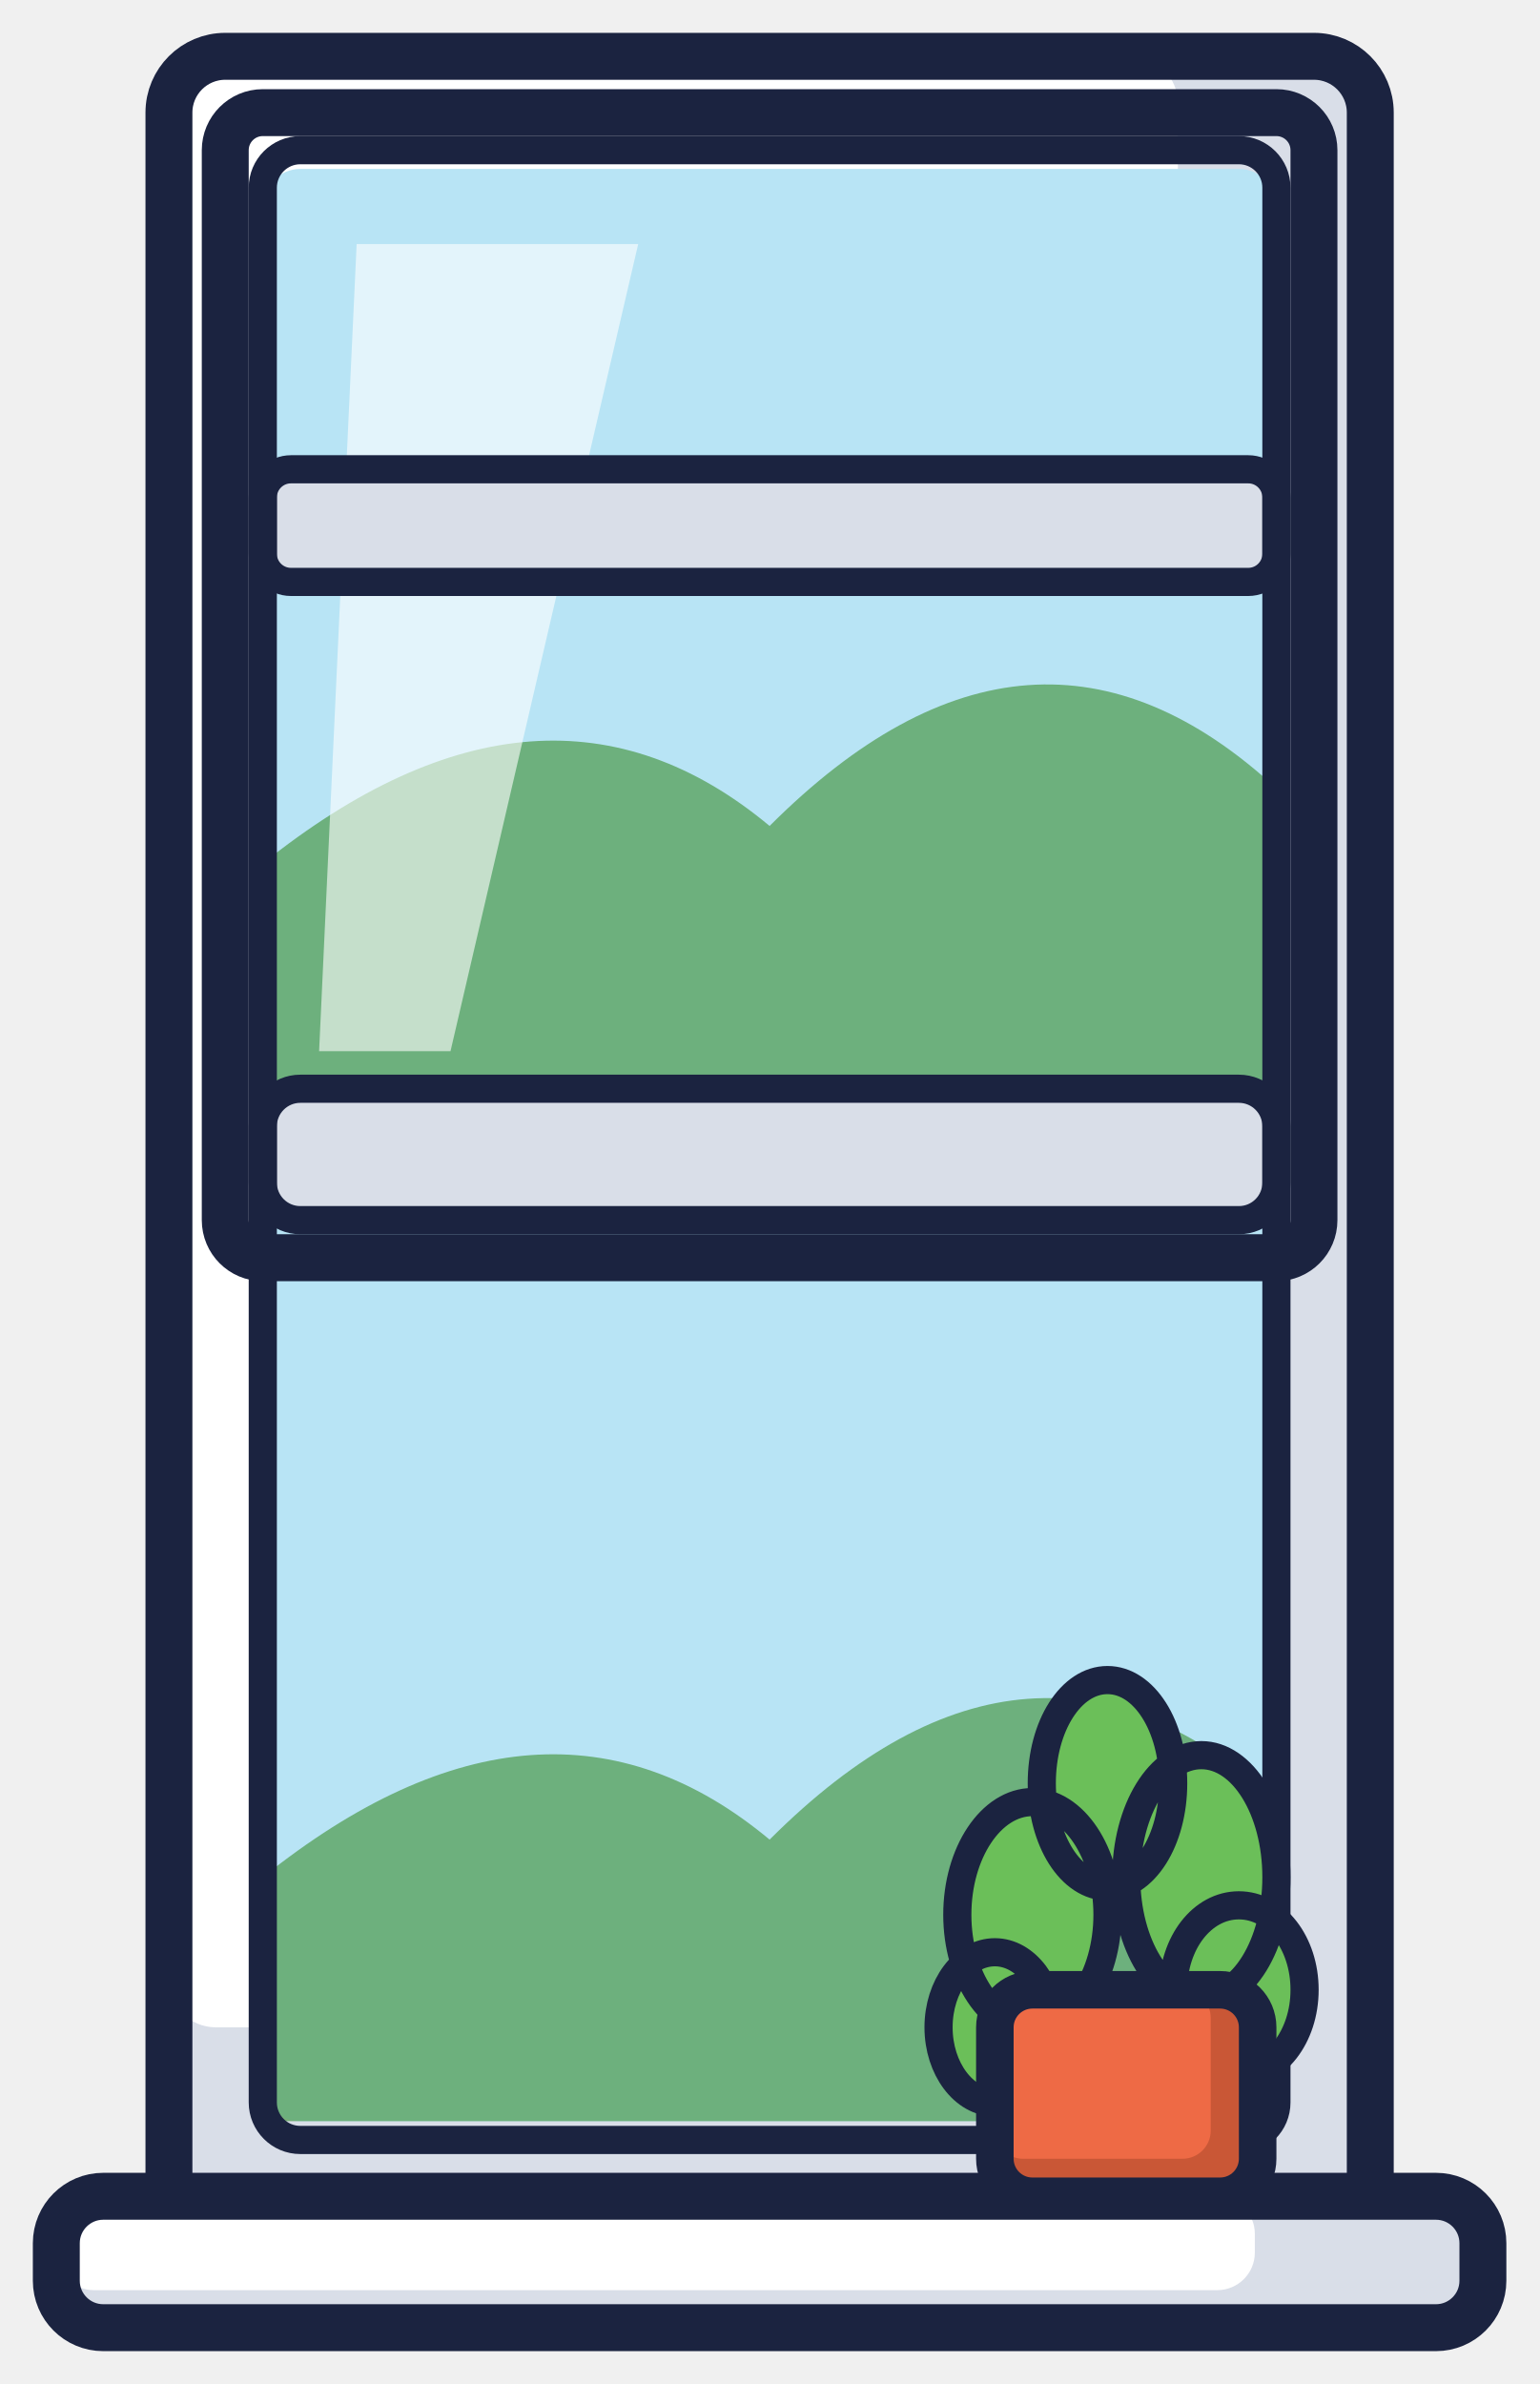
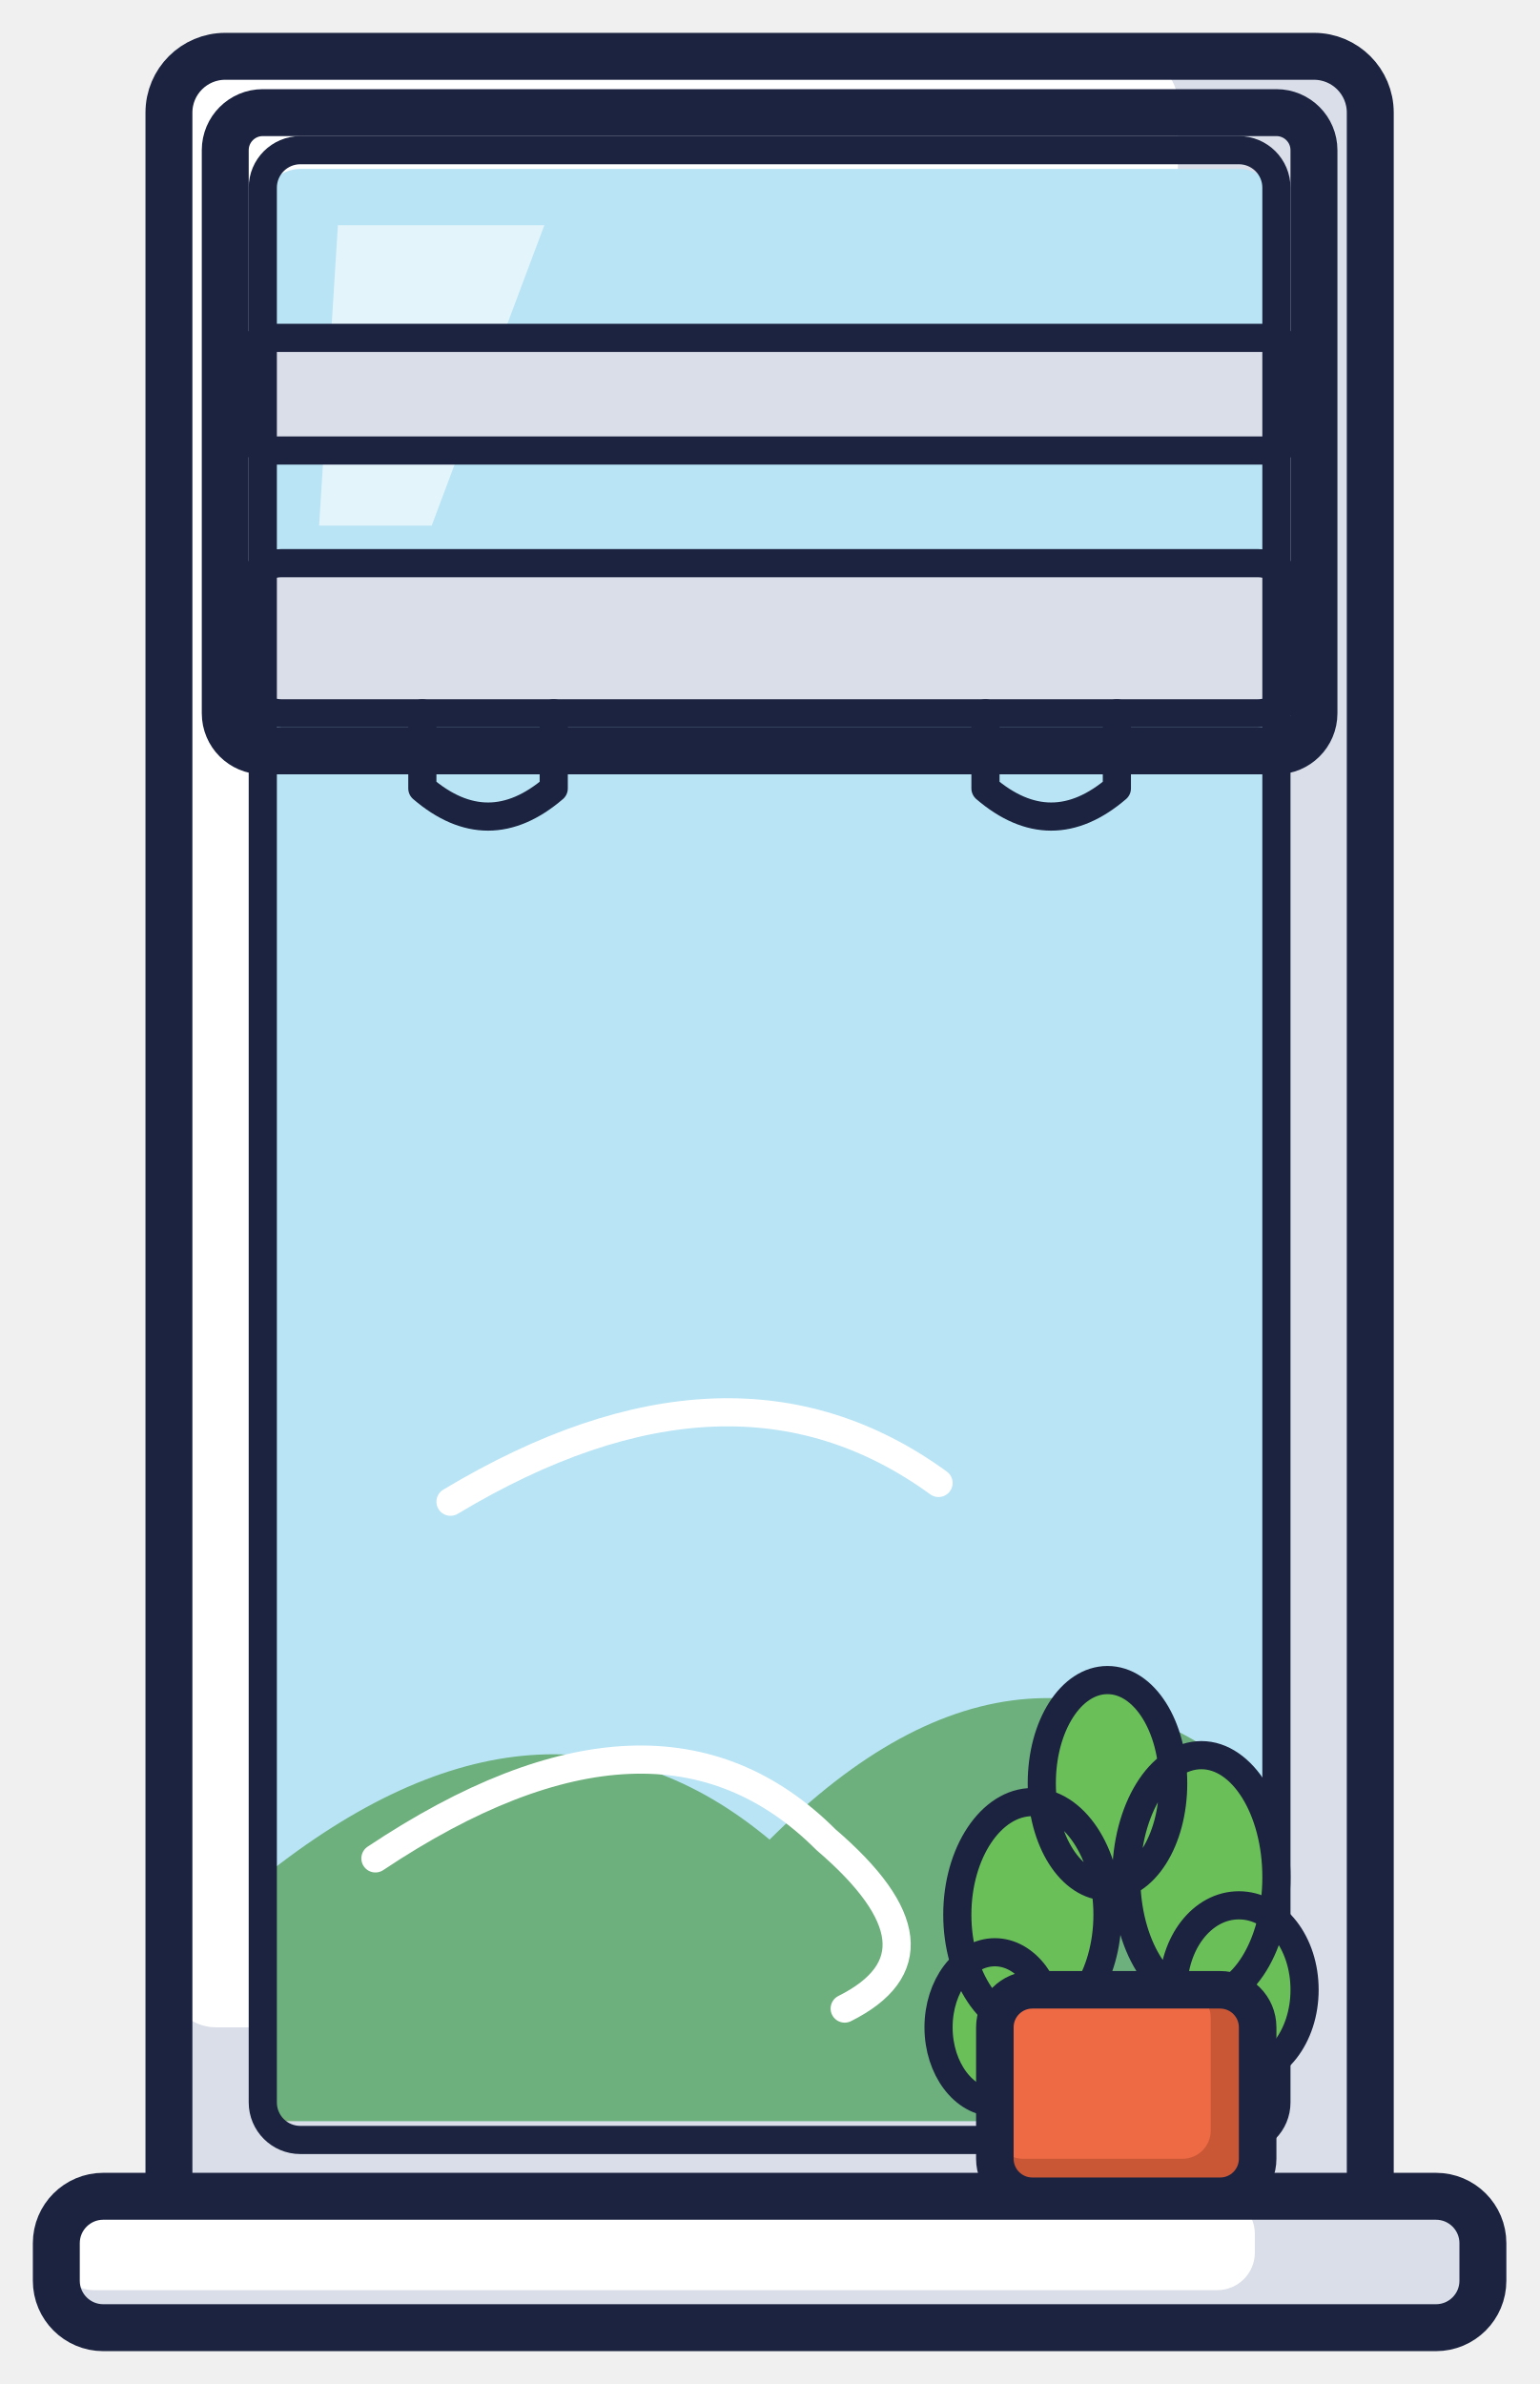
<svg xmlns="http://www.w3.org/2000/svg" width="164" height="254" viewBox="0 0 164 254">
  <rect x="18" y="6" width="128" height="232" rx="6" fill="#D9DEE8" />
  <rect x="18" y="6" width="107.5" height="210" rx="5" fill="#FFFFFF" />
  <rect x="18" y="6" width="128" height="232" rx="6" fill="none" stroke="#1B2340" stroke-width="5" stroke-linejoin="round" />
-   <rect x="28" y="126" width="108" height="100" rx="4" fill="#B8E4F5" />
+   <rect x="28" y="18" width="108" height="208" rx="4" fill="#B8E4F5" />
  <path d="M28 226L28 200Q58 176 82 196Q110 168 136 192L136 226Z" fill="#4E9A4A" fill-opacity="0.7" />
-   <rect x="28" y="18" width="108" height="100" rx="4" fill="#B8E4F5" />
-   <path d="M28 118L28 92Q58 68 82 88Q110 60 136 84L136 118Z" fill="#4E9A4A" fill-opacity="0.7" />
-   <path d="M38 26L68 26L48 112L34 112Z" fill="#FFFFFF" fill-opacity="0.6" />
-   <rect x="24" y="12" width="116" height="122" rx="4" fill="none" stroke="#1B2340" stroke-width="5" stroke-linejoin="round" />
-   <rect x="28" y="116" width="108" height="14" rx="4" fill="#D9DEE8" stroke="#1B2340" stroke-width="3" stroke-linejoin="round" />
-   <rect x="28" y="50" width="108" height="12" rx="3" fill="#D9DEE8" stroke="#1B2340" stroke-width="3" stroke-linejoin="round" />
+   <path d="M36 24L58 24L46 56L34 56Z" fill="#FFFFFF" fill-opacity="0.6" />
+   <rect x="24" y="12" width="116" height="68" rx="4" fill="none" stroke="#1B2340" stroke-width="5" stroke-linejoin="round" />
+   <rect x="26" y="60" width="112" height="16" rx="4" fill="#D9DEE8" stroke="#1B2340" stroke-width="3" stroke-linejoin="round" />
+   <rect x="26" y="36" width="112" height="12" rx="3" fill="#D9DEE8" stroke="#1B2340" stroke-width="3" stroke-linejoin="round" />
+   <path d="M45 76L45 84Q52 90 59 84L59 76" fill="none" stroke="#1B2340" stroke-width="3" stroke-linejoin="round" stroke-linecap="round" />
+   <path d="M105 76L105 84Q112 90 119 84L119 76" fill="none" stroke="#1B2340" stroke-width="3" stroke-linejoin="round" stroke-linecap="round" />
+   <path d="M40 198Q70 178 88 196Q102 208 90 214M48 160Q78 142 100 158" fill="none" stroke="#FFFFFF" stroke-width="3" stroke-linejoin="round" stroke-linecap="round" />
  <rect x="28" y="16" width="108" height="212" rx="4" fill="none" stroke="#1B2340" stroke-width="3" stroke-linejoin="round" />
  <rect x="6" y="234" width="152" height="14" rx="5" fill="#D9DEE8" />
  <rect x="6" y="234" width="127.7" height="10" rx="4" fill="#FFFFFF" />
  <rect x="6" y="234" width="152" height="14" rx="5" fill="none" stroke="#1B2340" stroke-width="5" stroke-linejoin="round" />
  <path d="M118 204C118 210.6 114.4 216 110 216C105.6 216 102 210.6 102 204C102 197.4 105.6 192 110 192C114.4 192 118 197.4 118 204ZM136 200C136 207.2 132.4 213 128 213C123.6 213 120 207.2 120 200C120 192.8 123.6 187 128 187C132.4 187 136 192.8 136 200ZM125 190C125 196.1 121.9 201 118 201C114.1 201 111 196.1 111 190C111 183.9 114.1 179 118 179C121.9 179 125 183.9 125 190ZM139 212C139 217 135.9 221 132 221C128.1 221 125 217 125 212C125 207 128.1 203 132 203C135.9 203 139 207 139 212ZM112 216C112 220.4 109.3 224 106 224C102.7 224 100 220.4 100 216C100 211.6 102.7 208 106 208C109.3 208 112 211.6 112 216Z" fill="#6BBF59" />
  <path d="M118 204C118 210.6 114.4 216 110 216C105.6 216 102 210.6 102 204C102 197.4 105.6 192 110 192C114.4 192 118 197.4 118 204ZM136 200C136 207.2 132.4 213 128 213C123.6 213 120 207.2 120 200C120 192.8 123.6 187 128 187C132.4 187 136 192.8 136 200ZM125 190C125 196.1 121.9 201 118 201C114.1 201 111 196.1 111 190C111 183.9 114.1 179 118 179C121.9 179 125 183.9 125 190ZM139 212C139 217 135.9 221 132 221C128.1 221 125 217 125 212C125 207 128.1 203 132 203C135.9 203 139 207 139 212ZM112 216C112 220.4 109.3 224 106 224C102.7 224 100 220.4 100 216C100 211.6 102.7 208 106 208C109.3 208 112 211.6 112 216Z" fill="none" stroke="#1B2340" stroke-width="3" stroke-linejoin="round" stroke-linecap="round" />
  <rect x="106" y="212" width="28" height="22" rx="4" fill="#C95736" />
  <rect x="106" y="212" width="23" height="18" rx="3" fill="#EE6A45" />
  <rect x="106" y="212" width="28" height="22" rx="4" fill="none" stroke="#1B2340" stroke-width="4" stroke-linejoin="round" />
</svg>
